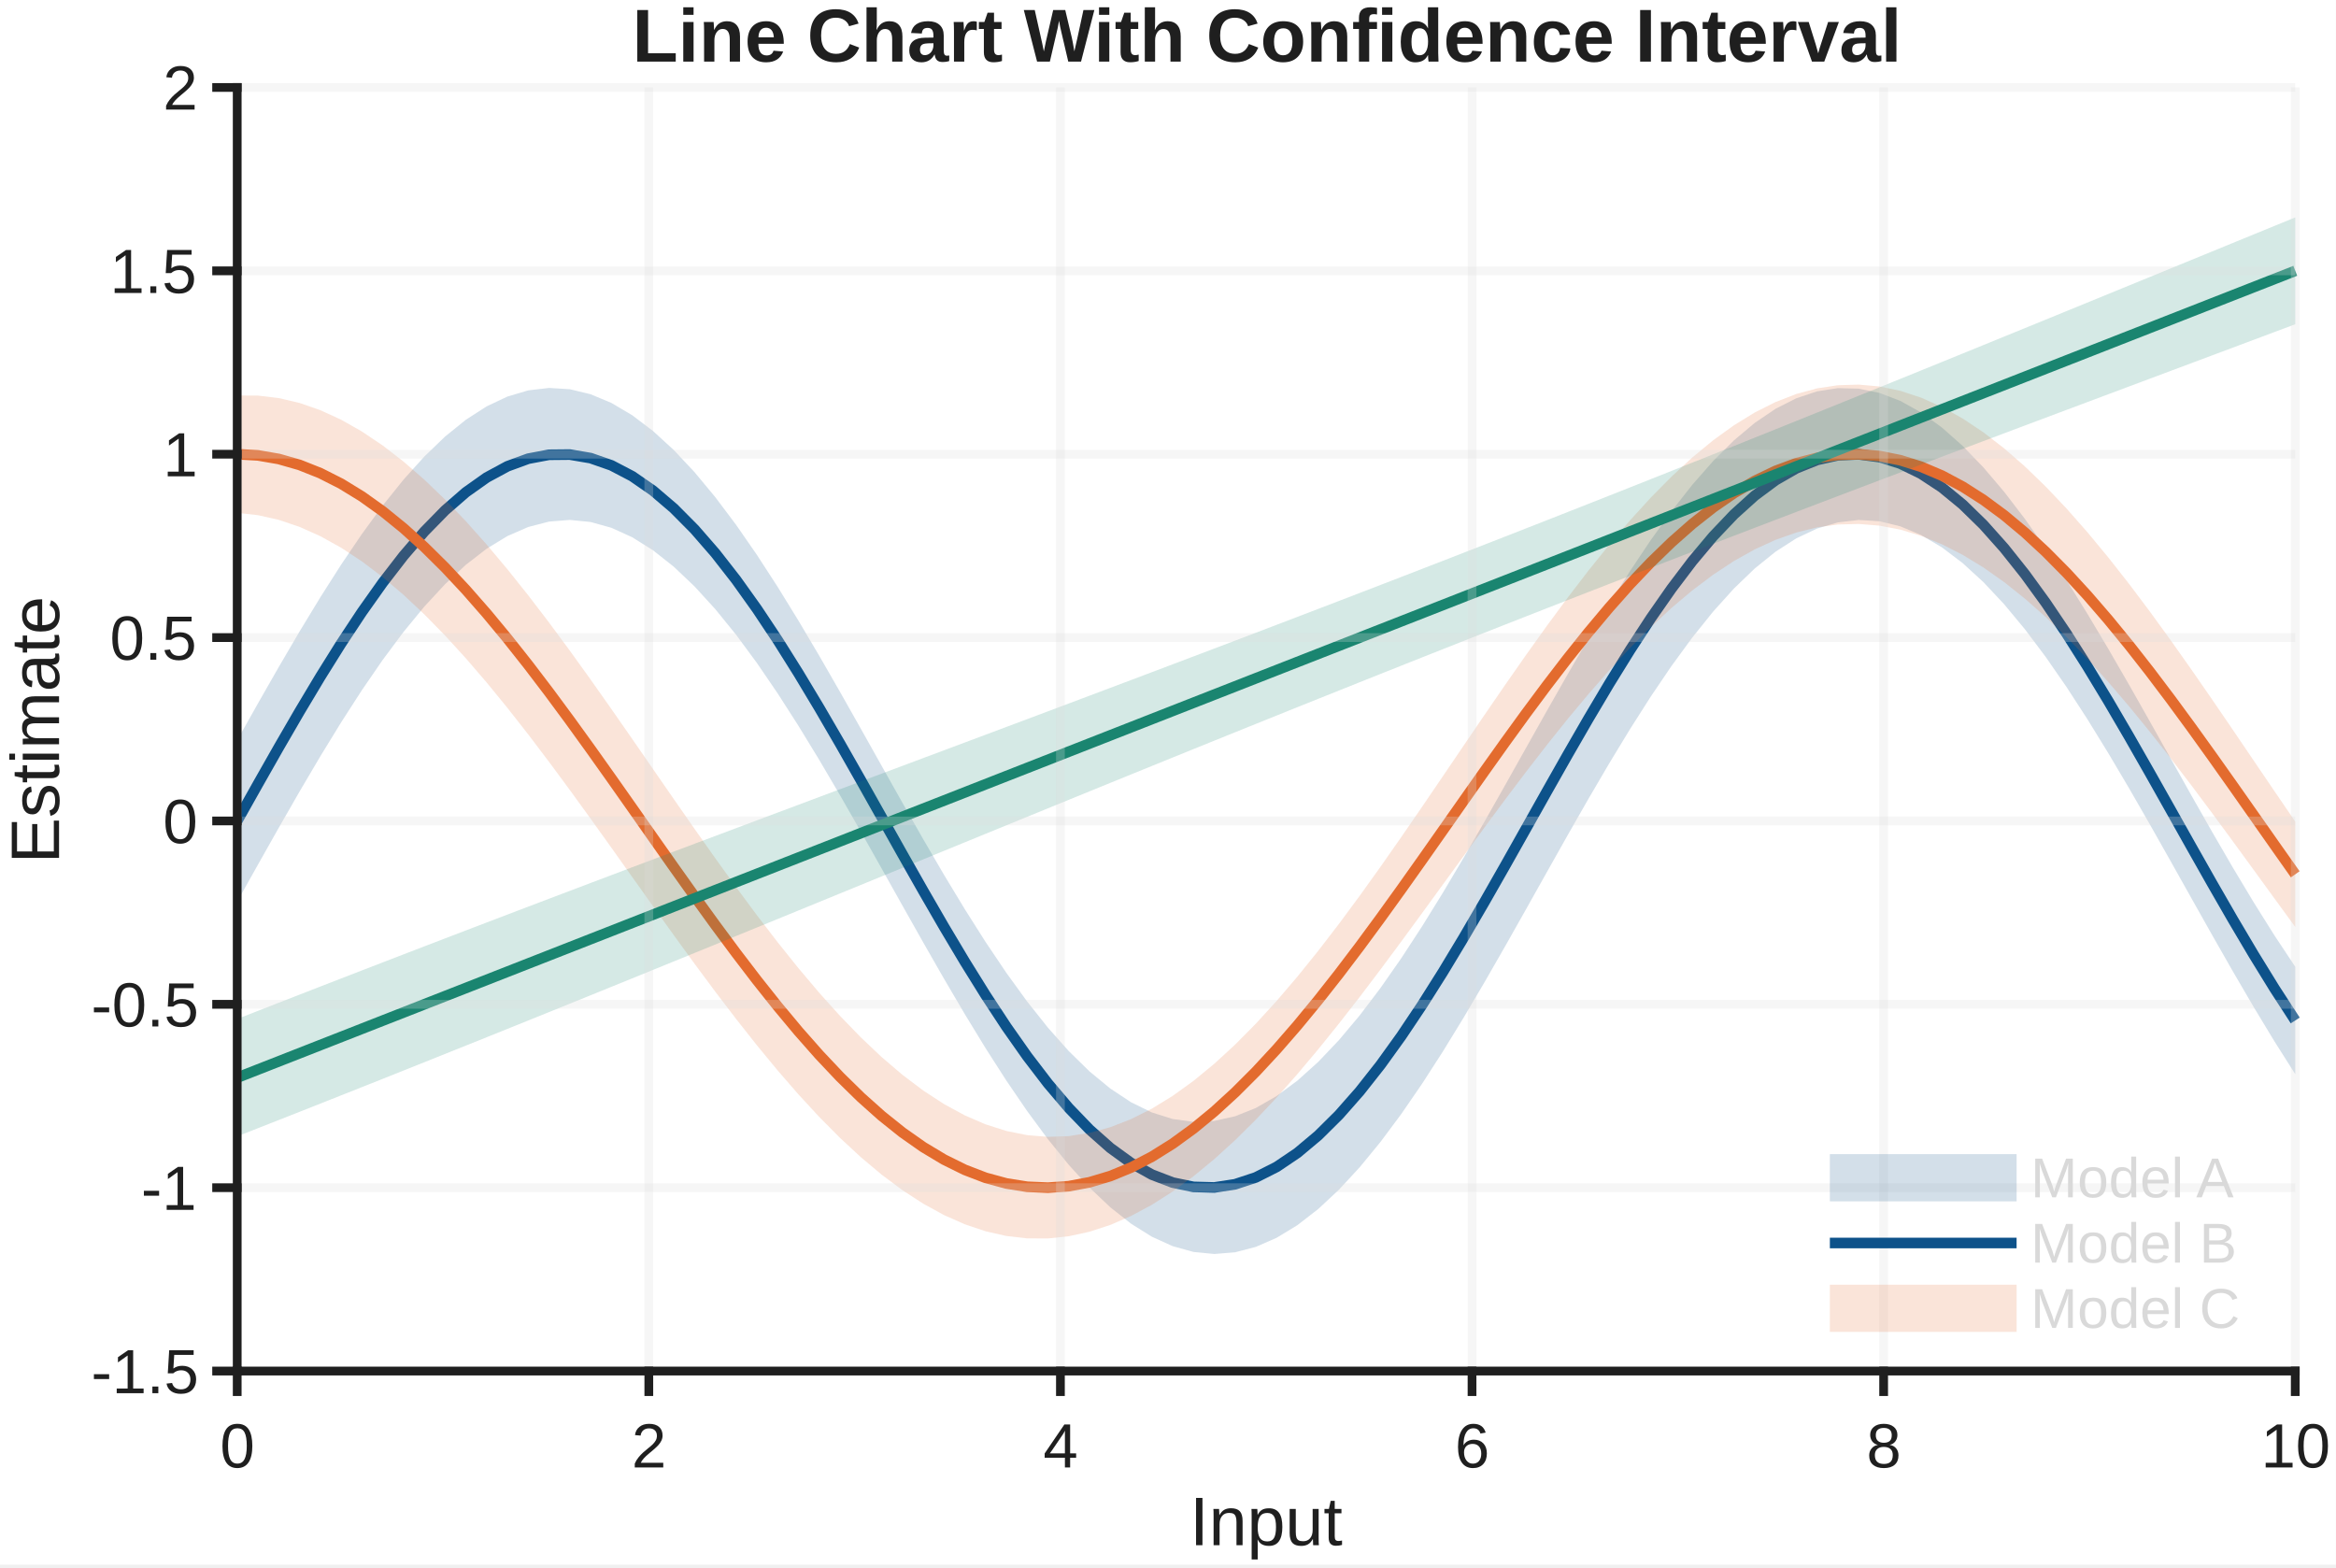
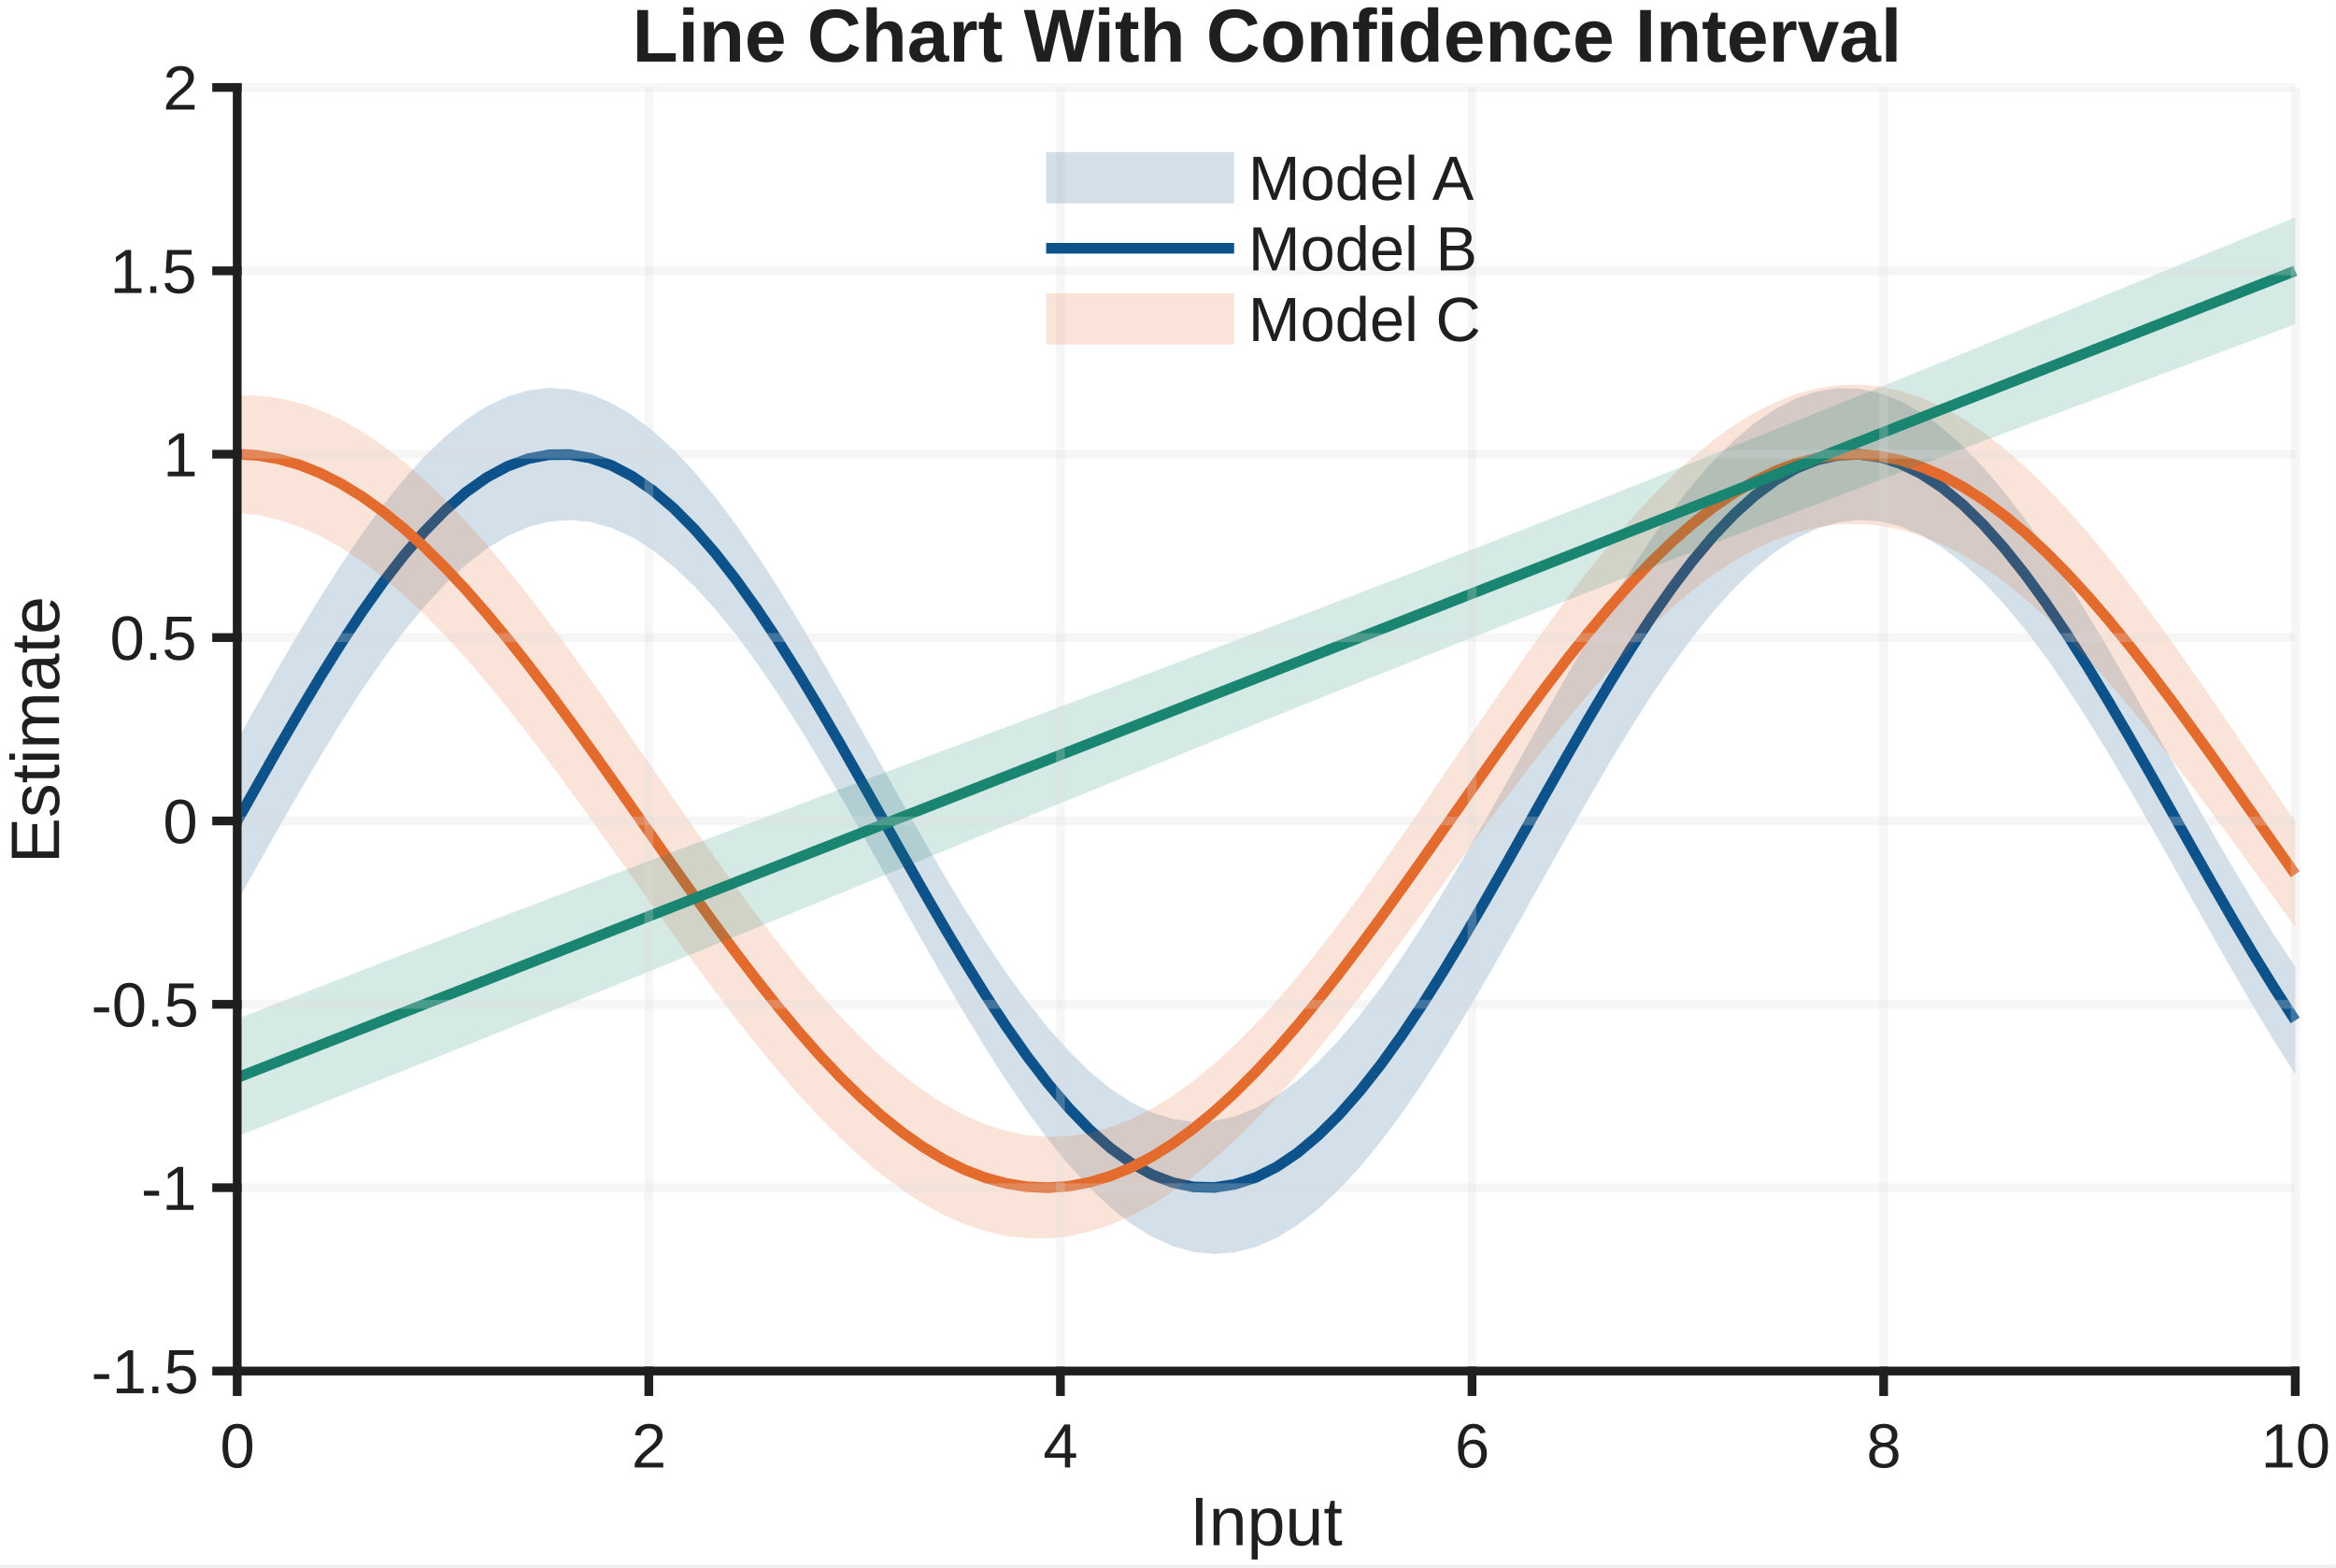
<svg xmlns="http://www.w3.org/2000/svg" width="131.939mm" height="88.547mm" viewBox="0 0 374 251" version="1.2" baseProfile="tiny">
  <defs>
</defs>
  <g fill="none" stroke="black" stroke-width="1" fill-rule="evenodd" stroke-linecap="square" stroke-linejoin="bevel">
    <g fill="#ffffff" fill-opacity="1" stroke="none" transform="matrix(0.5,0,0,0.5,-17.5232,-5)" font-family=".AppleSystemUIFont" font-size="13" font-weight="400" font-style="normal">
      <path vector-effect="none" fill-rule="evenodd" d="M34,8 L783,8 L783,511 L34,511 L34,8" />
    </g>
    <g fill="#ffffff" fill-opacity="1" stroke="none" transform="matrix(5e-05,0,0,5e-05,-17.5232,-5)" font-family=".AppleSystemUIFont" font-size="13" font-weight="400" font-style="normal">
      <path vector-effect="none" fill-rule="evenodd" d="M1.11e+06,380000 L1.11e+06,4.49e+06 L7.7e+06,4.49e+06 L7.7e+06,380000 L1.11e+06,380000" />
    </g>
    <g fill="#1f1f1f" fill-opacity="1" stroke="#1f1f1f" stroke-opacity="1" stroke-width="1" stroke-linecap="square" stroke-linejoin="bevel" transform="matrix(0.5,0,0,0.5,101.227,10)" font-family="Arial" font-size="24" font-weight="700" font-style="normal">
      <text fill="#1f1f1f" fill-opacity="1" stroke="none" xml:space="preserve" x="0" y="-0.281" font-family="Arial" font-size="24" font-weight="700" font-style="normal">Line Chart With Confidence Interval</text>
    </g>
    <g fill="#0d528a" fill-opacity="0.18" stroke="none" transform="matrix(5e-05,0,0,5e-05,-17.5232,-5)" font-family="Arial" font-size="24" font-weight="700" font-style="normal">
      <path vector-effect="none" fill-rule="evenodd" d="M4.30515e+06,4.10974e+06 L4.37172e+06,4.09241e+06 L4.43828e+06,4.06332e+06 L4.50485e+06,4.02279e+06 L4.57141e+06,3.97121e+06 L4.63798e+06,3.90912e+06 L4.70455e+06,3.83715e+06 L4.77111e+06,3.75604e+06 L4.83768e+06,3.6666e+06 L4.90424e+06,3.56976e+06 L4.97081e+06,3.4665e+06 L5.03737e+06,3.35787e+06 L5.10394e+06,3.24497e+06 L5.17051e+06,3.12897e+06 L5.23707e+06,3.01105e+06 L5.30364e+06,2.89239e+06 L5.3702e+06,2.77422e+06 L5.43677e+06,2.65774e+06 L5.50333e+06,2.54414e+06 L5.5699e+06,2.43458e+06 L5.63646e+06,2.33016e+06 L5.70303e+06,2.23196e+06 L5.7696e+06,2.14098e+06 L5.83616e+06,2.05814e+06 L5.90273e+06,1.9843e+06 L5.96929e+06,1.92019e+06 L6.03586e+06,1.86648e+06 L6.10242e+06,1.82372e+06 L6.16899e+06,1.79233e+06 L6.23556e+06,1.77264e+06 L6.30212e+06,1.76485e+06 L6.36869e+06,1.76905e+06 L6.43525e+06,1.78517e+06 L6.50182e+06,1.81307e+06 L6.56838e+06,1.85246e+06 L6.63495e+06,1.90294e+06 L6.70152e+06,1.96398e+06 L6.76808e+06,2.03498e+06 L6.83465e+06,2.1152e+06 L6.90121e+06,2.20383e+06 L6.96778e+06,2.29996e+06 L7.03434e+06,2.40262e+06 L7.10091e+06,2.51075e+06 L7.16748e+06,2.62326e+06 L7.23404e+06,2.739e+06 L7.30061e+06,2.85679e+06 L7.36717e+06,2.97542e+06 L7.43374e+06,3.09369e+06 L7.5003e+06,3.2104e+06 L7.56687e+06,3.32435e+06 L7.63343e+06,3.43438e+06 L7.7e+06,3.53937e+06 L7.7e+06,3.19545e+06 L7.63343e+06,3.09521e+06 L7.56687e+06,2.98908e+06 L7.5003e+06,2.87814e+06 L7.43374e+06,2.76352e+06 L7.36717e+06,2.64639e+06 L7.30061e+06,2.52794e+06 L7.23404e+06,2.40938e+06 L7.16748e+06,2.29193e+06 L7.10091e+06,2.17676e+06 L7.03434e+06,2.06507e+06 L6.96778e+06,1.95799e+06 L6.90121e+06,1.85661e+06 L6.83465e+06,1.76196e+06 L6.76808e+06,1.67501e+06 L6.70152e+06,1.59665e+06 L6.63495e+06,1.52767e+06 L6.56838e+06,1.46878e+06 L6.50182e+06,1.42058e+06 L6.43525e+06,1.38356e+06 L6.36869e+06,1.35809e+06 L6.30212e+06,1.34444e+06 L6.23556e+06,1.34275e+06 L6.16899e+06,1.35302e+06 L6.10242e+06,1.37517e+06 L6.03586e+06,1.40896e+06 L5.96929e+06,1.45405e+06 L5.90273e+06,1.50997e+06 L5.83616e+06,1.57616e+06 L5.7696e+06,1.65195e+06 L5.70303e+06,1.73656e+06 L5.63646e+06,1.82912e+06 L5.5699e+06,1.9287e+06 L5.50333e+06,2.03428e+06 L5.43677e+06,2.14478e+06 L5.3702e+06,2.25908e+06 L5.30364e+06,2.37601e+06 L5.23707e+06,2.49438e+06 L5.17051e+06,2.61298e+06 L5.10394e+06,2.73061e+06 L5.03737e+06,2.84606e+06 L4.97081e+06,2.95815e+06 L4.90424e+06,3.06576e+06 L4.83768e+06,3.16777e+06 L4.77111e+06,3.26314e+06 L4.70455e+06,3.35092e+06 L4.63798e+06,3.43019e+06 L4.57141e+06,3.50016e+06 L4.50485e+06,3.5601e+06 L4.43828e+06,3.60942e+06 L4.37172e+06,3.6476e+06 L4.30515e+06,3.67425e+06 L4.23859e+06,3.68912e+06 L4.17202e+06,3.69203e+06 L4.10545e+06,3.68297e+06 L4.03889e+06,3.66202e+06 L3.97232e+06,3.6294e+06 L3.90576e+06,3.58545e+06 L3.83919e+06,3.5306e+06 L3.77263e+06,3.46542e+06 L3.70606e+06,3.39058e+06 L3.6395e+06,3.30683e+06 L3.57293e+06,3.21504e+06 L3.50636e+06,3.11612e+06 L3.4398e+06,3.01111e+06 L3.37323e+06,2.90106e+06 L3.30667e+06,2.78709e+06 L3.2401e+06,2.67038e+06 L3.17354e+06,2.5521e+06 L3.10697e+06,2.43346e+06 L3.0404e+06,2.31568e+06 L2.97384e+06,2.19996e+06 L2.90727e+06,2.08747e+06 L2.84071e+06,1.97936e+06 L2.77414e+06,1.87673e+06 L2.70758e+06,1.78063e+06 L2.64101e+06,1.69204e+06 L2.57444e+06,1.61186e+06 L2.50788e+06,1.54092e+06 L2.44131e+06,1.47992e+06 L2.37475e+06,1.4295e+06 L2.30818e+06,1.39017e+06 L2.24162e+06,1.36232e+06 L2.17505e+06,1.34625e+06 L2.10848e+06,1.34212e+06 L2.04192e+06,1.34997e+06 L1.97535e+06,1.36971e+06 L1.90879e+06,1.40115e+06 L1.84222e+06,1.44397e+06 L1.77566e+06,1.49774e+06 L1.70909e+06,1.56189e+06 L1.64253e+06,1.63578e+06 L1.57596e+06,1.71866e+06 L1.50939e+06,1.80968e+06 L1.44283e+06,1.90791e+06 L1.37626e+06,2.01236e+06 L1.3097e+06,2.12195e+06 L1.24313e+06,2.23556e+06 L1.17657e+06,2.35206e+06 L1.11e+06,2.47023e+06 L1.11e+06,2.98691e+06 L1.17657e+06,2.86826e+06 L1.24313e+06,2.75034e+06 L1.3097e+06,2.63435e+06 L1.37626e+06,2.52148e+06 L1.44283e+06,2.41287e+06 L1.50939e+06,2.30964e+06 L1.57596e+06,2.21283e+06 L1.64253e+06,2.12343e+06 L1.70909e+06,2.04236e+06 L1.77566e+06,1.97044e+06 L1.84222e+06,1.9084e+06 L1.90879e+06,1.85687e+06 L1.97535e+06,1.81639e+06 L2.04192e+06,1.78737e+06 L2.10848e+06,1.77009e+06 L2.17505e+06,1.76474e+06 L2.24162e+06,1.77136e+06 L2.30818e+06,1.78991e+06 L2.37475e+06,1.82017e+06 L2.44131e+06,1.86185e+06 L2.50788e+06,1.91452e+06 L2.57444e+06,1.97765e+06 L2.64101e+06,2.05058e+06 L2.70758e+06,2.13258e+06 L2.77414e+06,2.22282e+06 L2.84071e+06,2.32036e+06 L2.90727e+06,2.42422e+06 L2.97384e+06,2.53333e+06 L3.0404e+06,2.64659e+06 L3.10697e+06,2.76285e+06 L3.17354e+06,2.8809e+06 L3.2401e+06,2.99956e+06 L3.30667e+06,3.11761e+06 L3.37323e+06,3.23385e+06 L3.4398e+06,3.3471e+06 L3.50636e+06,3.45619e+06 L3.57293e+06,3.56002e+06 L3.6395e+06,3.65753e+06 L3.70606e+06,3.74772e+06 L3.77263e+06,3.82968e+06 L3.83919e+06,3.90257e+06 L3.90576e+06,3.96565e+06 L3.97232e+06,4.01827e+06 L4.03889e+06,4.05989e+06 L4.10545e+06,4.0901e+06 L4.17202e+06,4.10858e+06 L4.23859e+06,4.11515e+06 L4.30515e+06,4.10974e+06" />
    </g>
    <g fill="none" stroke="#0d528a" stroke-opacity="1" stroke-width="3.4" stroke-linecap="butt" stroke-linejoin="round" transform="matrix(0.5,0,0,0.5,-17.5232,-5)" font-family="Arial" font-size="24" font-weight="700" font-style="normal">
      <polyline fill="none" vector-effect="none" points="111,272.857 117.657,261.016 124.313,249.295 130.97,237.815 137.626,226.692 144.283,216.039 150.939,205.966 157.596,196.574 164.253,187.961 170.909,180.212 177.566,173.409 184.222,167.619 190.879,162.901 197.535,159.305 204.192,156.867 210.848,155.61 217.505,155.549 224.162,156.684 230.818,159.004 237.475,162.483 244.131,167.089 250.788,172.772 257.444,179.476 264.101,187.131 270.758,195.661 277.414,204.977 284.071,214.986 290.727,225.584 297.384,236.665 304.04,248.114 310.697,259.816 317.354,271.65 324.01,283.497 330.667,295.235 337.323,306.746 343.98,317.91 350.636,328.616 357.293,338.753 363.949,348.218 370.606,356.915 377.263,364.755 383.919,371.659 390.576,377.555 397.232,382.383 403.889,386.096 410.545,388.653 417.202,390.031 423.859,390.213 430.515,389.2 437.172,387 443.828,383.637 450.485,379.145 457.141,373.568 463.798,366.966 470.455,359.404 477.111,350.959 483.768,341.718 490.424,331.776 497.081,321.233 503.737,310.196 510.394,298.779 517.051,287.098 523.707,275.271 530.364,263.42 537.02,251.665 543.677,240.126 550.333,228.921 556.99,218.164 563.646,207.964 570.303,198.426 576.96,189.646 583.616,181.715 590.273,174.713 596.929,168.712 603.586,163.772 610.242,159.944 616.899,157.268 623.556,155.769 630.212,155.465 636.869,156.357 643.525,158.437 650.182,161.683 656.838,166.062 663.495,171.53 670.151,178.032 676.808,185.5 683.465,193.858 690.121,203.022 696.778,212.897 703.434,223.384 710.091,234.376 716.747,245.759 723.404,257.419 730.061,269.236 736.717,281.091 743.374,292.861 750.03,304.427 756.687,315.671 763.343,326.479 770,336.741 " />
    </g>
    <g fill="#e36b2e" fill-opacity="0.18" stroke="none" transform="matrix(5e-05,0,0,5e-05,-17.5232,-5)" font-family="Arial" font-size="24" font-weight="700" font-style="normal">
      <path vector-effect="none" fill-rule="evenodd" d="M3.77263e+06,4.05834e+06 L3.83919e+06,4.04387e+06 L3.90576e+06,4.02214e+06 L3.97232e+06,3.99332e+06 L4.03889e+06,3.95758e+06 L4.10545e+06,3.91518e+06 L4.17202e+06,3.86639e+06 L4.23859e+06,3.81152e+06 L4.30515e+06,3.75094e+06 L4.37172e+06,3.68505e+06 L4.43828e+06,3.61426e+06 L4.50485e+06,3.53905e+06 L4.57141e+06,3.45988e+06 L4.63798e+06,3.37728e+06 L4.70455e+06,3.29178e+06 L4.77111e+06,3.20392e+06 L4.83768e+06,3.11427e+06 L4.90424e+06,3.02341e+06 L4.97081e+06,2.93191e+06 L5.03737e+06,2.84037e+06 L5.10394e+06,2.74936e+06 L5.17051e+06,2.65947e+06 L5.23707e+06,2.57128e+06 L5.30364e+06,2.48534e+06 L5.3702e+06,2.4022e+06 L5.43677e+06,2.3224e+06 L5.50333e+06,2.24643e+06 L5.5699e+06,2.1748e+06 L5.63646e+06,2.10794e+06 L5.70303e+06,2.04629e+06 L5.7696e+06,1.99023e+06 L5.83616e+06,1.94013e+06 L5.90273e+06,1.8963e+06 L5.96929e+06,1.85902e+06 L6.03586e+06,1.82853e+06 L6.10242e+06,1.80501e+06 L6.16899e+06,1.78863e+06 L6.23556e+06,1.77948e+06 L6.30212e+06,1.77762e+06 L6.36869e+06,1.78306e+06 L6.43525e+06,1.79578e+06 L6.50182e+06,1.81568e+06 L6.56838e+06,1.84264e+06 L6.63495e+06,1.8765e+06 L6.70152e+06,1.91703e+06 L6.76808e+06,1.96397e+06 L6.83465e+06,2.01704e+06 L6.90121e+06,2.07589e+06 L6.96778e+06,2.14015e+06 L7.03434e+06,2.20941e+06 L7.10091e+06,2.28323e+06 L7.16748e+06,2.36114e+06 L7.23404e+06,2.44265e+06 L7.30061e+06,2.52723e+06 L7.36717e+06,2.61435e+06 L7.43374e+06,2.70344e+06 L7.5003e+06,2.79395e+06 L7.56687e+06,2.8853e+06 L7.63343e+06,2.97689e+06 L7.7e+06,3.06815e+06 L7.7e+06,2.73071e+06 L7.63343e+06,2.63329e+06 L7.56687e+06,2.53521e+06 L7.5003e+06,2.43712e+06 L7.43374e+06,2.33967e+06 L7.36717e+06,2.24352e+06 L7.30061e+06,2.14929e+06 L7.23404e+06,2.05762e+06 L7.16748e+06,1.96911e+06 L7.10091e+06,1.88437e+06 L7.03434e+06,1.80396e+06 L6.96778e+06,1.72841e+06 L6.90121e+06,1.65822e+06 L6.83465e+06,1.59387e+06 L6.76808e+06,1.53579e+06 L6.70152e+06,1.48436e+06 L6.63495e+06,1.43993e+06 L6.56838e+06,1.40279e+06 L6.50182e+06,1.3732e+06 L6.43525e+06,1.35135e+06 L6.36869e+06,1.33739e+06 L6.30212e+06,1.33141e+06 L6.23556e+06,1.33346e+06 L6.16899e+06,1.3435e+06 L6.10242e+06,1.36149e+06 L6.03586e+06,1.3873e+06 L5.96929e+06,1.42076e+06 L5.90273e+06,1.46164e+06 L5.83616e+06,1.50967e+06 L5.7696e+06,1.56453e+06 L5.70303e+06,1.62586e+06 L5.63646e+06,1.69323e+06 L5.5699e+06,1.76621e+06 L5.50333e+06,1.8443e+06 L5.43677e+06,1.92699e+06 L5.3702e+06,2.01371e+06 L5.30364e+06,2.1039e+06 L5.23707e+06,2.19695e+06 L5.17051e+06,2.29224e+06 L5.10394e+06,2.38914e+06 L5.03737e+06,2.487e+06 L4.97081e+06,2.58516e+06 L4.90424e+06,2.68299e+06 L4.83768e+06,2.77982e+06 L4.77111e+06,2.87501e+06 L4.70455e+06,2.96793e+06 L4.63798e+06,3.05797e+06 L4.57141e+06,3.14454e+06 L4.50485e+06,3.22705e+06 L4.43828e+06,3.30496e+06 L4.37172e+06,3.37776e+06 L4.30515e+06,3.44498e+06 L4.23859e+06,3.50616e+06 L4.17202e+06,3.56092e+06 L4.10545e+06,3.60889e+06 L4.03889e+06,3.64976e+06 L3.97232e+06,3.68326e+06 L3.90576e+06,3.70919e+06 L3.83919e+06,3.72738e+06 L3.77263e+06,3.73771e+06 L3.70606e+06,3.74013e+06 L3.6395e+06,3.73463e+06 L3.57293e+06,3.72126e+06 L3.50636e+06,3.7001e+06 L3.4398e+06,3.67132e+06 L3.37323e+06,3.63511e+06 L3.30667e+06,3.59172e+06 L3.2401e+06,3.54145e+06 L3.17354e+06,3.48463e+06 L3.10697e+06,3.42166e+06 L3.0404e+06,3.35295e+06 L2.97384e+06,3.27896e+06 L2.90727e+06,3.2002e+06 L2.84071e+06,3.11718e+06 L2.77414e+06,3.03047e+06 L2.70758e+06,2.94063e+06 L2.64101e+06,2.84827e+06 L2.57444e+06,2.75399e+06 L2.50788e+06,2.65843e+06 L2.44131e+06,2.56221e+06 L2.37475e+06,2.46596e+06 L2.30818e+06,2.37033e+06 L2.24162e+06,2.27593e+06 L2.17505e+06,2.18338e+06 L2.10848e+06,2.0933e+06 L2.04192e+06,2.00626e+06 L1.97535e+06,1.92284e+06 L1.90879e+06,1.84358e+06 L1.84222e+06,1.76899e+06 L1.77566e+06,1.69955e+06 L1.70909e+06,1.63571e+06 L1.64253e+06,1.57788e+06 L1.57596e+06,1.52643e+06 L1.50939e+06,1.48167e+06 L1.44283e+06,1.44391e+06 L1.37626e+06,1.41336e+06 L1.3097e+06,1.39022e+06 L1.24313e+06,1.37463e+06 L1.17657e+06,1.36668e+06 L1.11e+06,1.3664e+06 L1.11e+06,1.74217e+06 L1.17657e+06,1.74956e+06 L1.24313e+06,1.76454e+06 L1.3097e+06,1.78702e+06 L1.37626e+06,1.81683e+06 L1.44283e+06,1.85377e+06 L1.50939e+06,1.89758e+06 L1.57596e+06,1.94797e+06 L1.64253e+06,2.00459e+06 L1.70909e+06,2.06707e+06 L1.77566e+06,2.13499e+06 L1.84222e+06,2.20791e+06 L1.90879e+06,2.28533e+06 L1.97535e+06,2.36675e+06 L2.04192e+06,2.45163e+06 L2.10848e+06,2.53942e+06 L2.17505e+06,2.62954e+06 L2.24162e+06,2.7214e+06 L2.30818e+06,2.81441e+06 L2.37475e+06,2.90796e+06 L2.44131e+06,3.00144e+06 L2.50788e+06,3.09425e+06 L2.57444e+06,3.1858e+06 L2.64101e+06,3.27548e+06 L2.70758e+06,3.36272e+06 L2.77414e+06,3.44697e+06 L2.84071e+06,3.52768e+06 L2.90727e+06,3.60433e+06 L2.97384e+06,3.67645e+06 L3.0404e+06,3.74356e+06 L3.10697e+06,3.80525e+06 L3.17354e+06,3.86113e+06 L3.2401e+06,3.91084e+06 L3.30667e+06,3.95407e+06 L3.37323e+06,3.99055e+06 L3.4398e+06,4.02006e+06 L3.50636e+06,4.04242e+06 L3.57293e+06,4.05749e+06 L3.6395e+06,4.06519e+06 L3.70606e+06,4.06547e+06 L3.77263e+06,4.05834e+06" />
    </g>
    <g fill="none" stroke="#e36b2e" stroke-opacity="1" stroke-width="3.4" stroke-linecap="butt" stroke-linejoin="round" transform="matrix(0.5,0,0,0.5,-17.5232,-5)" font-family="Arial" font-size="24" font-weight="700" font-style="normal">
      <polyline fill="none" vector-effect="none" points="111,155.429 117.657,155.812 124.313,156.959 130.97,158.862 137.626,161.51 144.283,164.884 150.939,168.963 157.596,173.72 164.253,179.124 170.909,185.139 177.566,191.727 184.222,198.845 190.879,206.445 197.535,214.48 204.192,222.895 210.848,231.636 217.505,240.646 224.162,249.866 230.818,259.237 237.475,268.696 244.131,278.182 250.788,287.634 257.444,296.99 264.101,306.187 270.758,315.168 277.414,323.872 284.071,332.243 290.727,340.226 297.384,347.77 304.04,354.825 310.697,361.345 317.354,367.288 324.01,372.614 330.667,377.289 337.323,381.283 343.98,384.569 350.636,387.126 357.293,388.937 363.949,389.991 370.606,390.28 377.263,389.803 383.919,388.562 390.576,386.567 397.232,383.829 403.889,380.367 410.545,376.203 417.202,371.365 423.859,365.884 430.515,359.796 437.172,353.141 443.828,345.961 450.485,338.305 457.141,330.221 463.798,321.763 470.455,312.986 477.111,303.946 483.768,294.704 490.424,285.32 497.081,275.854 503.737,266.368 510.394,256.925 517.051,247.586 523.707,238.411 530.364,229.462 537.02,220.796 543.677,212.469 550.333,204.537 556.99,197.05 563.646,190.059 570.303,183.607 576.96,177.738 583.616,172.49 590.273,167.897 596.929,163.989 603.586,160.792 610.242,158.325 616.899,156.607 623.556,155.647 630.212,155.452 636.869,156.023 643.525,157.357 650.182,159.444 656.838,162.272 663.495,165.821 670.151,170.069 676.808,174.988 683.465,180.546 690.121,186.706 696.778,193.428 703.434,200.669 710.091,208.38 716.747,216.513 723.404,225.013 730.061,233.826 736.717,242.893 743.374,252.156 750.03,261.554 756.687,271.026 763.343,280.509 770,289.943 " />
    </g>
    <g fill="#1a8570" fill-opacity="0.18" stroke="none" transform="matrix(5e-05,0,0,5e-05,-17.5232,-5)" font-family="Arial" font-size="24" font-weight="700" font-style="normal">
      <path vector-effect="none" fill-rule="evenodd" d="M1.17657e+06,3.71233e+06 L1.24313e+06,3.68615e+06 L1.3097e+06,3.6599e+06 L1.37626e+06,3.6336e+06 L1.44283e+06,3.60724e+06 L1.50939e+06,3.58082e+06 L1.57596e+06,3.55434e+06 L1.64253e+06,3.5278e+06 L1.70909e+06,3.50122e+06 L1.77566e+06,3.47457e+06 L1.84222e+06,3.44788e+06 L1.90879e+06,3.42113e+06 L1.97535e+06,3.39434e+06 L2.04192e+06,3.36749e+06 L2.10848e+06,3.34061e+06 L2.17505e+06,3.31367e+06 L2.24162e+06,3.2867e+06 L2.30818e+06,3.25969e+06 L2.37475e+06,3.23264e+06 L2.44131e+06,3.20556e+06 L2.50788e+06,3.17844e+06 L2.57444e+06,3.1513e+06 L2.64101e+06,3.12412e+06 L2.70758e+06,3.09693e+06 L2.77414e+06,3.06971e+06 L2.84071e+06,3.04248e+06 L2.90727e+06,3.01523e+06 L2.97384e+06,2.98797e+06 L3.0404e+06,2.9607e+06 L3.10697e+06,2.93342e+06 L3.17354e+06,2.90614e+06 L3.2401e+06,2.87886e+06 L3.30667e+06,2.85158e+06 L3.37323e+06,2.82431e+06 L3.4398e+06,2.79704e+06 L3.50636e+06,2.76979e+06 L3.57293e+06,2.74255e+06 L3.6395e+06,2.71533e+06 L3.70606e+06,2.68814e+06 L3.77263e+06,2.66096e+06 L3.83919e+06,2.63381e+06 L3.90576e+06,2.60669e+06 L3.97232e+06,2.5796e+06 L4.03889e+06,2.55254e+06 L4.10545e+06,2.52552e+06 L4.17202e+06,2.49854e+06 L4.23859e+06,2.4716e+06 L4.30515e+06,2.4447e+06 L4.37172e+06,2.41785e+06 L4.43828e+06,2.39105e+06 L4.50485e+06,2.36429e+06 L4.57141e+06,2.33758e+06 L4.63798e+06,2.31093e+06 L4.70455e+06,2.28433e+06 L4.77111e+06,2.25779e+06 L4.83768e+06,2.2313e+06 L4.90424e+06,2.20486e+06 L4.97081e+06,2.17849e+06 L5.03737e+06,2.15217e+06 L5.10394e+06,2.12592e+06 L5.17051e+06,2.09972e+06 L5.23707e+06,2.07358e+06 L5.30364e+06,2.0475e+06 L5.3702e+06,2.02149e+06 L5.43677e+06,1.99553e+06 L5.50333e+06,1.96963e+06 L5.5699e+06,1.94379e+06 L5.63646e+06,1.91801e+06 L5.70303e+06,1.89228e+06 L5.7696e+06,1.86662e+06 L5.83616e+06,1.841e+06 L5.90273e+06,1.81545e+06 L5.96929e+06,1.78994e+06 L6.03586e+06,1.76448e+06 L6.10242e+06,1.73908e+06 L6.16899e+06,1.71372e+06 L6.23556e+06,1.68841e+06 L6.30212e+06,1.66314e+06 L6.36869e+06,1.63792e+06 L6.43525e+06,1.61273e+06 L6.50182e+06,1.58758e+06 L6.56838e+06,1.56247e+06 L6.63495e+06,1.53739e+06 L6.70152e+06,1.51234e+06 L6.76808e+06,1.48731e+06 L6.83465e+06,1.46231e+06 L6.90121e+06,1.43733e+06 L6.96778e+06,1.41237e+06 L7.03434e+06,1.38743e+06 L7.10091e+06,1.3625e+06 L7.16748e+06,1.33758e+06 L7.23404e+06,1.31266e+06 L7.30061e+06,1.28775e+06 L7.36717e+06,1.26284e+06 L7.43374e+06,1.23793e+06 L7.5003e+06,1.21302e+06 L7.56687e+06,1.18809e+06 L7.63343e+06,1.16315e+06 L7.7e+06,1.1382e+06 L7.7e+06,796080 L7.63343e+06,823321 L7.56687e+06,850576 L7.5003e+06,877842 L7.43374e+06,905116 L7.36717e+06,932395 L7.30061e+06,959676 L7.23404e+06,986956 L7.16748e+06,1.01423e+06 L7.10091e+06,1.0415e+06 L7.03434e+06,1.06876e+06 L6.96778e+06,1.09601e+06 L6.90121e+06,1.12324e+06 L6.83465e+06,1.15045e+06 L6.76808e+06,1.17764e+06 L6.70152e+06,1.20481e+06 L6.63495e+06,1.23195e+06 L6.56838e+06,1.25905e+06 L6.50182e+06,1.28613e+06 L6.43525e+06,1.31317e+06 L6.36869e+06,1.34018e+06 L6.30212e+06,1.36714e+06 L6.23556e+06,1.39407e+06 L6.16899e+06,1.42094e+06 L6.10242e+06,1.44778e+06 L6.03586e+06,1.47456e+06 L5.96929e+06,1.5013e+06 L5.90273e+06,1.52798e+06 L5.83616e+06,1.55462e+06 L5.7696e+06,1.58119e+06 L5.70303e+06,1.60772e+06 L5.63646e+06,1.63418e+06 L5.5699e+06,1.66059e+06 L5.50333e+06,1.68694e+06 L5.43677e+06,1.71323e+06 L5.3702e+06,1.73947e+06 L5.30364e+06,1.76564e+06 L5.23707e+06,1.79175e+06 L5.17051e+06,1.8178e+06 L5.10394e+06,1.8438e+06 L5.03737e+06,1.86973e+06 L4.97081e+06,1.89561e+06 L4.90424e+06,1.92142e+06 L4.83768e+06,1.94718e+06 L4.77111e+06,1.97288e+06 L4.70455e+06,1.99853e+06 L4.63798e+06,2.02412e+06 L4.57141e+06,2.04965e+06 L4.50485e+06,2.07514e+06 L4.43828e+06,2.10057e+06 L4.37172e+06,2.12596e+06 L4.30515e+06,2.1513e+06 L4.23859e+06,2.17659e+06 L4.17202e+06,2.20184e+06 L4.10545e+06,2.22705e+06 L4.03889e+06,2.25222e+06 L3.97232e+06,2.27736e+06 L3.90576e+06,2.30246e+06 L3.83919e+06,2.32752e+06 L3.77263e+06,2.35256e+06 L3.70606e+06,2.37758e+06 L3.6395e+06,2.40257e+06 L3.57293e+06,2.42754e+06 L3.50636e+06,2.45249e+06 L3.4398e+06,2.47743e+06 L3.37323e+06,2.50236e+06 L3.30667e+06,2.52728e+06 L3.2401e+06,2.55219e+06 L3.17354e+06,2.5771e+06 L3.10697e+06,2.60201e+06 L3.0404e+06,2.62692e+06 L2.97384e+06,2.65184e+06 L2.90727e+06,2.67677e+06 L2.84071e+06,2.70171e+06 L2.77414e+06,2.72667e+06 L2.70758e+06,2.75164e+06 L2.64101e+06,2.77664e+06 L2.57444e+06,2.80166e+06 L2.50788e+06,2.8267e+06 L2.44131e+06,2.85178e+06 L2.37475e+06,2.87688e+06 L2.30818e+06,2.90203e+06 L2.24162e+06,2.9272e+06 L2.17505e+06,2.95242e+06 L2.10848e+06,2.97768e+06 L2.04192e+06,3.00298e+06 L1.97535e+06,3.02833e+06 L1.90879e+06,3.05373e+06 L1.84222e+06,3.07917e+06 L1.77566e+06,3.10467e+06 L1.70909e+06,3.13021e+06 L1.64253e+06,3.15581e+06 L1.57596e+06,3.18147e+06 L1.50939e+06,3.20718e+06 L1.44283e+06,3.23295e+06 L1.37626e+06,3.25878e+06 L1.3097e+06,3.28467e+06 L1.24313e+06,3.31062e+06 L1.17657e+06,3.33662e+06 L1.11e+06,3.36269e+06 L1.11e+06,3.73846e+06 L1.17657e+06,3.71233e+06" />
    </g>
    <g fill="none" stroke="#1a8570" stroke-opacity="1" stroke-width="3.4" stroke-linecap="butt" stroke-linejoin="round" transform="matrix(0.5,0,0,0.5,-17.5232,-5)" font-family="Arial" font-size="24" font-weight="700" font-style="normal">
      <polyline fill="none" vector-effect="none" points="111,355.057 117.657,352.448 124.313,349.838 130.97,347.229 137.626,344.619 144.283,342.01 150.939,339.4 157.596,336.79 164.253,334.181 170.909,331.571 177.566,328.962 184.222,326.352 190.879,323.743 197.535,321.133 204.192,318.524 210.848,315.914 217.505,313.305 224.162,310.695 230.818,308.086 237.475,305.476 244.131,302.867 250.788,300.257 257.444,297.648 264.101,295.038 270.758,292.429 277.414,289.819 284.071,287.21 290.727,284.6 297.384,281.99 304.04,279.381 310.697,276.771 317.354,274.162 324.01,271.552 330.667,268.943 337.323,266.333 343.98,263.724 350.636,261.114 357.293,258.505 363.949,255.895 370.606,253.286 377.263,250.676 383.919,248.067 390.576,245.457 397.232,242.848 403.889,240.238 410.545,237.629 417.202,235.019 423.859,232.41 430.515,229.8 437.172,227.19 443.828,224.581 450.485,221.971 457.141,219.362 463.798,216.752 470.455,214.143 477.111,211.533 483.768,208.924 490.424,206.314 497.081,203.705 503.737,201.095 510.394,198.486 517.051,195.876 523.707,193.267 530.364,190.657 537.02,188.048 543.677,185.438 550.333,182.829 556.99,180.219 563.646,177.61 570.303,175 576.96,172.39 583.616,169.781 590.273,167.171 596.929,164.562 603.586,161.952 610.242,159.343 616.899,156.733 623.556,154.124 630.212,151.514 636.869,148.905 643.525,146.295 650.182,143.686 656.838,141.076 663.495,138.467 670.151,135.857 676.808,133.248 683.465,130.638 690.121,128.029 696.778,125.419 703.434,122.81 710.091,120.2 716.747,117.59 723.404,114.981 730.061,112.371 736.717,109.762 743.374,107.152 750.03,104.543 756.687,101.933 763.343,99.324 770,96.714 " />
    </g>
    <g fill="#dbdbdb" fill-opacity="0.251" stroke="#dbdbdb" stroke-opacity="0.251" stroke-width="2.8" stroke-linecap="butt" stroke-linejoin="round" transform="matrix(0.5,0,0,0.5,-17.5232,-5)" font-family="Arial" font-size="24" font-weight="700" font-style="normal">
      <polyline fill="none" vector-effect="none" points="111,38 111,449 " />
      <polyline fill="none" vector-effect="none" points="242.8,38 242.8,449 " />
      <polyline fill="none" vector-effect="none" points="374.6,38 374.6,449 " />
      <polyline fill="none" vector-effect="none" points="506.4,38 506.4,449 " />
      <polyline fill="none" vector-effect="none" points="638.2,38 638.2,449 " />
      <polyline fill="none" vector-effect="none" points="770,38 770,449 " />
      <polyline fill="none" vector-effect="none" points="111,449 770,449 " />
      <polyline fill="none" vector-effect="none" points="111,390.286 770,390.286 " />
      <polyline fill="none" vector-effect="none" points="111,331.571 770,331.571 " />
      <polyline fill="none" vector-effect="none" points="111,272.857 770,272.857 " />
      <polyline fill="none" vector-effect="none" points="111,214.143 770,214.143 " />
      <polyline fill="none" vector-effect="none" points="111,155.429 770,155.429 " />
      <polyline fill="none" vector-effect="none" points="111,96.714 770,96.714 " />
      <polyline fill="none" vector-effect="none" points="111,38 770,38 " />
    </g>
    <g fill="#1f1f1f" fill-opacity="1" stroke="#1f1f1f" stroke-opacity="1" stroke-width="1" stroke-linecap="square" stroke-linejoin="bevel" transform="matrix(0.5,0,0,0.5,190.477,247.431)" font-family="Arial" font-size="22" font-weight="400" font-style="normal">
      <text fill="#1f1f1f" fill-opacity="1" stroke="none" xml:space="preserve" x="0" y="-0.094" font-family="Arial" font-size="22" font-weight="400" font-style="normal">Input</text>
    </g>
    <g fill="#1f1f1f" fill-opacity="1" stroke="#1f1f1f" stroke-opacity="1" stroke-width="2.8" stroke-linecap="square" stroke-linejoin="round" transform="matrix(0.5,0,0,0.5,-17.5232,-5)" font-family="Arial" font-size="22" font-weight="400" font-style="normal">
      <polyline fill="none" vector-effect="none" points="111,449 770,449 " />
      <polyline fill="none" vector-effect="none" points="111,455.59 111,449 " />
      <polyline fill="none" vector-effect="none" points="242.8,455.59 242.8,449 " />
      <polyline fill="none" vector-effect="none" points="374.6,455.59 374.6,449 " />
      <polyline fill="none" vector-effect="none" points="506.4,455.59 506.4,449 " />
      <polyline fill="none" vector-effect="none" points="638.2,455.59 638.2,449 " />
      <polyline fill="none" vector-effect="none" points="770,455.59 770,449 " />
    </g>
    <g fill="#1f1f1f" fill-opacity="1" stroke="#1f1f1f" stroke-opacity="1" stroke-width="1" stroke-linecap="square" stroke-linejoin="bevel" transform="matrix(0.5,0,0,0.5,35.2268,234.886)" font-family="Arial" font-size="20" font-weight="400" font-style="normal">
      <text fill="#1f1f1f" fill-opacity="1" stroke="none" xml:space="preserve" x="0" y="0.094" font-family="Arial" font-size="20" font-weight="400" font-style="normal">0</text>
    </g>
    <g fill="#1f1f1f" fill-opacity="1" stroke="#1f1f1f" stroke-opacity="1" stroke-width="1" stroke-linecap="square" stroke-linejoin="bevel" transform="matrix(0.5,0,0,0.5,101.127,234.886)" font-family="Arial" font-size="20" font-weight="400" font-style="normal">
      <text fill="#1f1f1f" fill-opacity="1" stroke="none" xml:space="preserve" x="0" y="0.094" font-family="Arial" font-size="20" font-weight="400" font-style="normal">2</text>
    </g>
    <g fill="#1f1f1f" fill-opacity="1" stroke="#1f1f1f" stroke-opacity="1" stroke-width="1" stroke-linecap="square" stroke-linejoin="bevel" transform="matrix(0.5,0,0,0.5,167.027,234.886)" font-family="Arial" font-size="20" font-weight="400" font-style="normal">
      <text fill="#1f1f1f" fill-opacity="1" stroke="none" xml:space="preserve" x="0" y="0.094" font-family="Arial" font-size="20" font-weight="400" font-style="normal">4</text>
    </g>
    <g fill="#1f1f1f" fill-opacity="1" stroke="#1f1f1f" stroke-opacity="1" stroke-width="1" stroke-linecap="square" stroke-linejoin="bevel" transform="matrix(0.5,0,0,0.5,232.927,234.886)" font-family="Arial" font-size="20" font-weight="400" font-style="normal">
      <text fill="#1f1f1f" fill-opacity="1" stroke="none" xml:space="preserve" x="0" y="0.094" font-family="Arial" font-size="20" font-weight="400" font-style="normal">6</text>
    </g>
    <g fill="#1f1f1f" fill-opacity="1" stroke="#1f1f1f" stroke-opacity="1" stroke-width="1" stroke-linecap="square" stroke-linejoin="bevel" transform="matrix(0.5,0,0,0.5,298.827,234.886)" font-family="Arial" font-size="20" font-weight="400" font-style="normal">
      <text fill="#1f1f1f" fill-opacity="1" stroke="none" xml:space="preserve" x="0" y="0.094" font-family="Arial" font-size="20" font-weight="400" font-style="normal">8</text>
    </g>
    <g fill="#1f1f1f" fill-opacity="1" stroke="#1f1f1f" stroke-opacity="1" stroke-width="1" stroke-linecap="square" stroke-linejoin="bevel" transform="matrix(0.5,0,0,0.5,361.977,234.886)" font-family="Arial" font-size="20" font-weight="400" font-style="normal">
      <text fill="#1f1f1f" fill-opacity="1" stroke="none" xml:space="preserve" x="0" y="0.094" font-family="Arial" font-size="20" font-weight="400" font-style="normal">10</text>
    </g>
    <g fill="#1f1f1f" fill-opacity="1" stroke="#1f1f1f" stroke-opacity="1" stroke-width="1" stroke-linecap="square" stroke-linejoin="bevel" transform="matrix(0,-0.5,0.5,0,9.5,138.25)" font-family="Arial" font-size="22" font-weight="400" font-style="normal">
      <text fill="#1f1f1f" fill-opacity="1" stroke="none" xml:space="preserve" x="0" y="-0.094" font-family="Arial" font-size="22" font-weight="400" font-style="normal">Estimate</text>
    </g>
    <g fill="#1f1f1f" fill-opacity="1" stroke="#1f1f1f" stroke-opacity="1" stroke-width="2.8" stroke-linecap="square" stroke-linejoin="round" transform="matrix(0.5,0,0,0.5,-17.5232,-5)" font-family="Arial" font-size="22" font-weight="400" font-style="normal">
      <polyline fill="none" vector-effect="none" points="111,449 111,38 " />
      <polyline fill="none" vector-effect="none" points="104.41,449 111,449 " />
      <polyline fill="none" vector-effect="none" points="104.41,390.286 111,390.286 " />
      <polyline fill="none" vector-effect="none" points="104.41,331.571 111,331.571 " />
      <polyline fill="none" vector-effect="none" points="104.41,272.857 111,272.857 " />
      <polyline fill="none" vector-effect="none" points="104.41,214.143 111,214.143 " />
      <polyline fill="none" vector-effect="none" points="104.41,155.429 111,155.429 " />
      <polyline fill="none" vector-effect="none" points="104.41,96.714 111,96.714 " />
      <polyline fill="none" vector-effect="none" points="104.41,38 111,38 " />
    </g>
    <g fill="#1f1f1f" fill-opacity="1" stroke="#1f1f1f" stroke-opacity="1" stroke-width="1" stroke-linecap="square" stroke-linejoin="bevel" transform="matrix(0.5,0,0,0.5,14.5909,223)" font-family="Arial" font-size="20" font-weight="400" font-style="normal">
      <text fill="#1f1f1f" fill-opacity="1" stroke="none" xml:space="preserve" x="0" y="0.094" font-family="Arial" font-size="20" font-weight="400" font-style="normal">-1.5</text>
    </g>
    <g fill="#1f1f1f" fill-opacity="1" stroke="#1f1f1f" stroke-opacity="1" stroke-width="1" stroke-linecap="square" stroke-linejoin="bevel" transform="matrix(0.5,0,0,0.5,22.5909,193.643)" font-family="Arial" font-size="20" font-weight="400" font-style="normal">
      <text fill="#1f1f1f" fill-opacity="1" stroke="none" xml:space="preserve" x="0" y="0.094" font-family="Arial" font-size="20" font-weight="400" font-style="normal">-1</text>
    </g>
    <g fill="#1f1f1f" fill-opacity="1" stroke="#1f1f1f" stroke-opacity="1" stroke-width="1" stroke-linecap="square" stroke-linejoin="bevel" transform="matrix(0.5,0,0,0.5,14.5909,164.286)" font-family="Arial" font-size="20" font-weight="400" font-style="normal">
      <text fill="#1f1f1f" fill-opacity="1" stroke="none" xml:space="preserve" x="0" y="0.094" font-family="Arial" font-size="20" font-weight="400" font-style="normal">-0.5</text>
    </g>
    <g fill="#1f1f1f" fill-opacity="1" stroke="#1f1f1f" stroke-opacity="1" stroke-width="1" stroke-linecap="square" stroke-linejoin="bevel" transform="matrix(0.5,0,0,0.5,26.0909,134.929)" font-family="Arial" font-size="20" font-weight="400" font-style="normal">
      <text fill="#1f1f1f" fill-opacity="1" stroke="none" xml:space="preserve" x="0" y="0.094" font-family="Arial" font-size="20" font-weight="400" font-style="normal">0</text>
    </g>
    <g fill="#1f1f1f" fill-opacity="1" stroke="#1f1f1f" stroke-opacity="1" stroke-width="1" stroke-linecap="square" stroke-linejoin="bevel" transform="matrix(0.5,0,0,0.5,17.5909,105.571)" font-family="Arial" font-size="20" font-weight="400" font-style="normal">
      <text fill="#1f1f1f" fill-opacity="1" stroke="none" xml:space="preserve" x="0" y="0.094" font-family="Arial" font-size="20" font-weight="400" font-style="normal">0.5</text>
    </g>
    <g fill="#1f1f1f" fill-opacity="1" stroke="#1f1f1f" stroke-opacity="1" stroke-width="1" stroke-linecap="square" stroke-linejoin="bevel" transform="matrix(0.5,0,0,0.5,26.0909,76.2143)" font-family="Arial" font-size="20" font-weight="400" font-style="normal">
      <text fill="#1f1f1f" fill-opacity="1" stroke="none" xml:space="preserve" x="0" y="0.094" font-family="Arial" font-size="20" font-weight="400" font-style="normal">1</text>
    </g>
    <g fill="#1f1f1f" fill-opacity="1" stroke="#1f1f1f" stroke-opacity="1" stroke-width="1" stroke-linecap="square" stroke-linejoin="bevel" transform="matrix(0.5,0,0,0.5,17.5909,46.8571)" font-family="Arial" font-size="20" font-weight="400" font-style="normal">
      <text fill="#1f1f1f" fill-opacity="1" stroke="none" xml:space="preserve" x="0" y="0.094" font-family="Arial" font-size="20" font-weight="400" font-style="normal">1.5</text>
    </g>
    <g fill="#1f1f1f" fill-opacity="1" stroke="#1f1f1f" stroke-opacity="1" stroke-width="1" stroke-linecap="square" stroke-linejoin="bevel" transform="matrix(0.5,0,0,0.5,26.0909,17.5)" font-family="Arial" font-size="20" font-weight="400" font-style="normal">
      <text fill="#1f1f1f" fill-opacity="1" stroke="none" xml:space="preserve" x="0" y="0.094" font-family="Arial" font-size="20" font-weight="400" font-style="normal">2</text>
    </g>
    <g fill="#0d528a" fill-opacity="0.18" stroke="none" transform="matrix(5e-05,0,0,5e-05,-17.5232,-5)" font-family="Arial" font-size="20" font-weight="400" font-style="normal">
-       <path vector-effect="none" fill-rule="evenodd" d="M6.20979e+06,3.79541e+06 L6.20979e+06,3.94652e+06 L6.80772e+06,3.94652e+06 L6.80772e+06,3.79541e+06 L6.20979e+06,3.79541e+06" />
+       <path vector-effect="none" fill-rule="evenodd" d="M3.7002e+06,587108 L3.7002e+06,750986 L4.30218e+06,750986 L4.30218e+06,587108 L3.7002e+06,587108" />
    </g>
    <g fill="#0d528a" fill-opacity="1" stroke="#0d528a" stroke-opacity="1" stroke-width="3.4" stroke-linecap="butt" stroke-linejoin="round" transform="matrix(0.5,0,0,0.5,-17.5232,-5)" font-family="Arial" font-size="20" font-weight="400" font-style="normal">
-       <polyline fill="none" vector-effect="none" points="620.979,408 680.772,408 " />
+       <polyline fill="none" vector-effect="none" points="370.02,89.5 430.218,89.5 " />
    </g>
    <g fill="#e36b2e" fill-opacity="0.18" stroke="none" transform="matrix(5e-05,0,0,5e-05,-17.5232,-5)" font-family="Arial" font-size="20" font-weight="400" font-style="normal">
-       <path vector-effect="none" fill-rule="evenodd" d="M6.20979e+06,4.21348e+06 L6.20979e+06,4.36459e+06 L6.80772e+06,4.36459e+06 L6.80772e+06,4.21348e+06 L6.20979e+06,4.21348e+06" />
+       <path vector-effect="none" fill-rule="evenodd" d="M3.7002e+06,1.03901e+06 L3.7002e+06,1.20289e+06 L4.30218e+06,1.20289e+06 L4.30218e+06,1.03901e+06 L3.7002e+06,1.03901e+06" />
    </g>
-     <g fill="#d9d9d9" fill-opacity="1" stroke="#d9d9d9" stroke-opacity="1" stroke-width="1" stroke-linecap="square" stroke-linejoin="bevel" transform="matrix(0.5,0,0,0.5,325.105,191.548)" font-family="Arial" font-size="18" font-weight="400" font-style="normal">
-       <text fill="#d9d9d9" fill-opacity="1" stroke="none" xml:space="preserve" x="0" y="0.281" font-family="Arial" font-size="18" font-weight="400" font-style="normal">Model A</text>
+     <g fill="#1f1f1f" fill-opacity="1" stroke="#1f1f1f" stroke-opacity="1" stroke-width="1" stroke-linecap="square" stroke-linejoin="bevel" transform="matrix(0.5,0,0,0.5,199.843,31.9524)" font-family="Arial" font-size="20" font-weight="400" font-style="normal">
+       <text fill="#1f1f1f" fill-opacity="1" stroke="none" xml:space="preserve" x="0" y="0.094" font-family="Arial" font-size="20" font-weight="400" font-style="normal">Model A</text>
    </g>
-     <g fill="#d9d9d9" fill-opacity="1" stroke="#d9d9d9" stroke-opacity="1" stroke-width="1" stroke-linecap="square" stroke-linejoin="bevel" transform="matrix(0.5,0,0,0.5,325.105,202)" font-family="Arial" font-size="18" font-weight="400" font-style="normal">
-       <text fill="#d9d9d9" fill-opacity="1" stroke="none" xml:space="preserve" x="0" y="0.281" font-family="Arial" font-size="18" font-weight="400" font-style="normal">Model B</text>
+     <g fill="#1f1f1f" fill-opacity="1" stroke="#1f1f1f" stroke-opacity="1" stroke-width="1" stroke-linecap="square" stroke-linejoin="bevel" transform="matrix(0.5,0,0,0.5,199.843,43.25)" font-family="Arial" font-size="20" font-weight="400" font-style="normal">
+       <text fill="#1f1f1f" fill-opacity="1" stroke="none" xml:space="preserve" x="0" y="0.094" font-family="Arial" font-size="20" font-weight="400" font-style="normal">Model B</text>
    </g>
-     <g fill="#d9d9d9" fill-opacity="1" stroke="#d9d9d9" stroke-opacity="1" stroke-width="1" stroke-linecap="square" stroke-linejoin="bevel" transform="matrix(0.5,0,0,0.5,325.105,212.452)" font-family="Arial" font-size="18" font-weight="400" font-style="normal">
-       <text fill="#d9d9d9" fill-opacity="1" stroke="none" xml:space="preserve" x="0" y="0.281" font-family="Arial" font-size="18" font-weight="400" font-style="normal">Model C</text>
+     <g fill="#1f1f1f" fill-opacity="1" stroke="#1f1f1f" stroke-opacity="1" stroke-width="1" stroke-linecap="square" stroke-linejoin="bevel" transform="matrix(0.5,0,0,0.5,199.843,54.5476)" font-family="Arial" font-size="20" font-weight="400" font-style="normal">
+       <text fill="#1f1f1f" fill-opacity="1" stroke="none" xml:space="preserve" x="0" y="0.094" font-family="Arial" font-size="20" font-weight="400" font-style="normal">Model C</text>
    </g>
  </g>
</svg>
